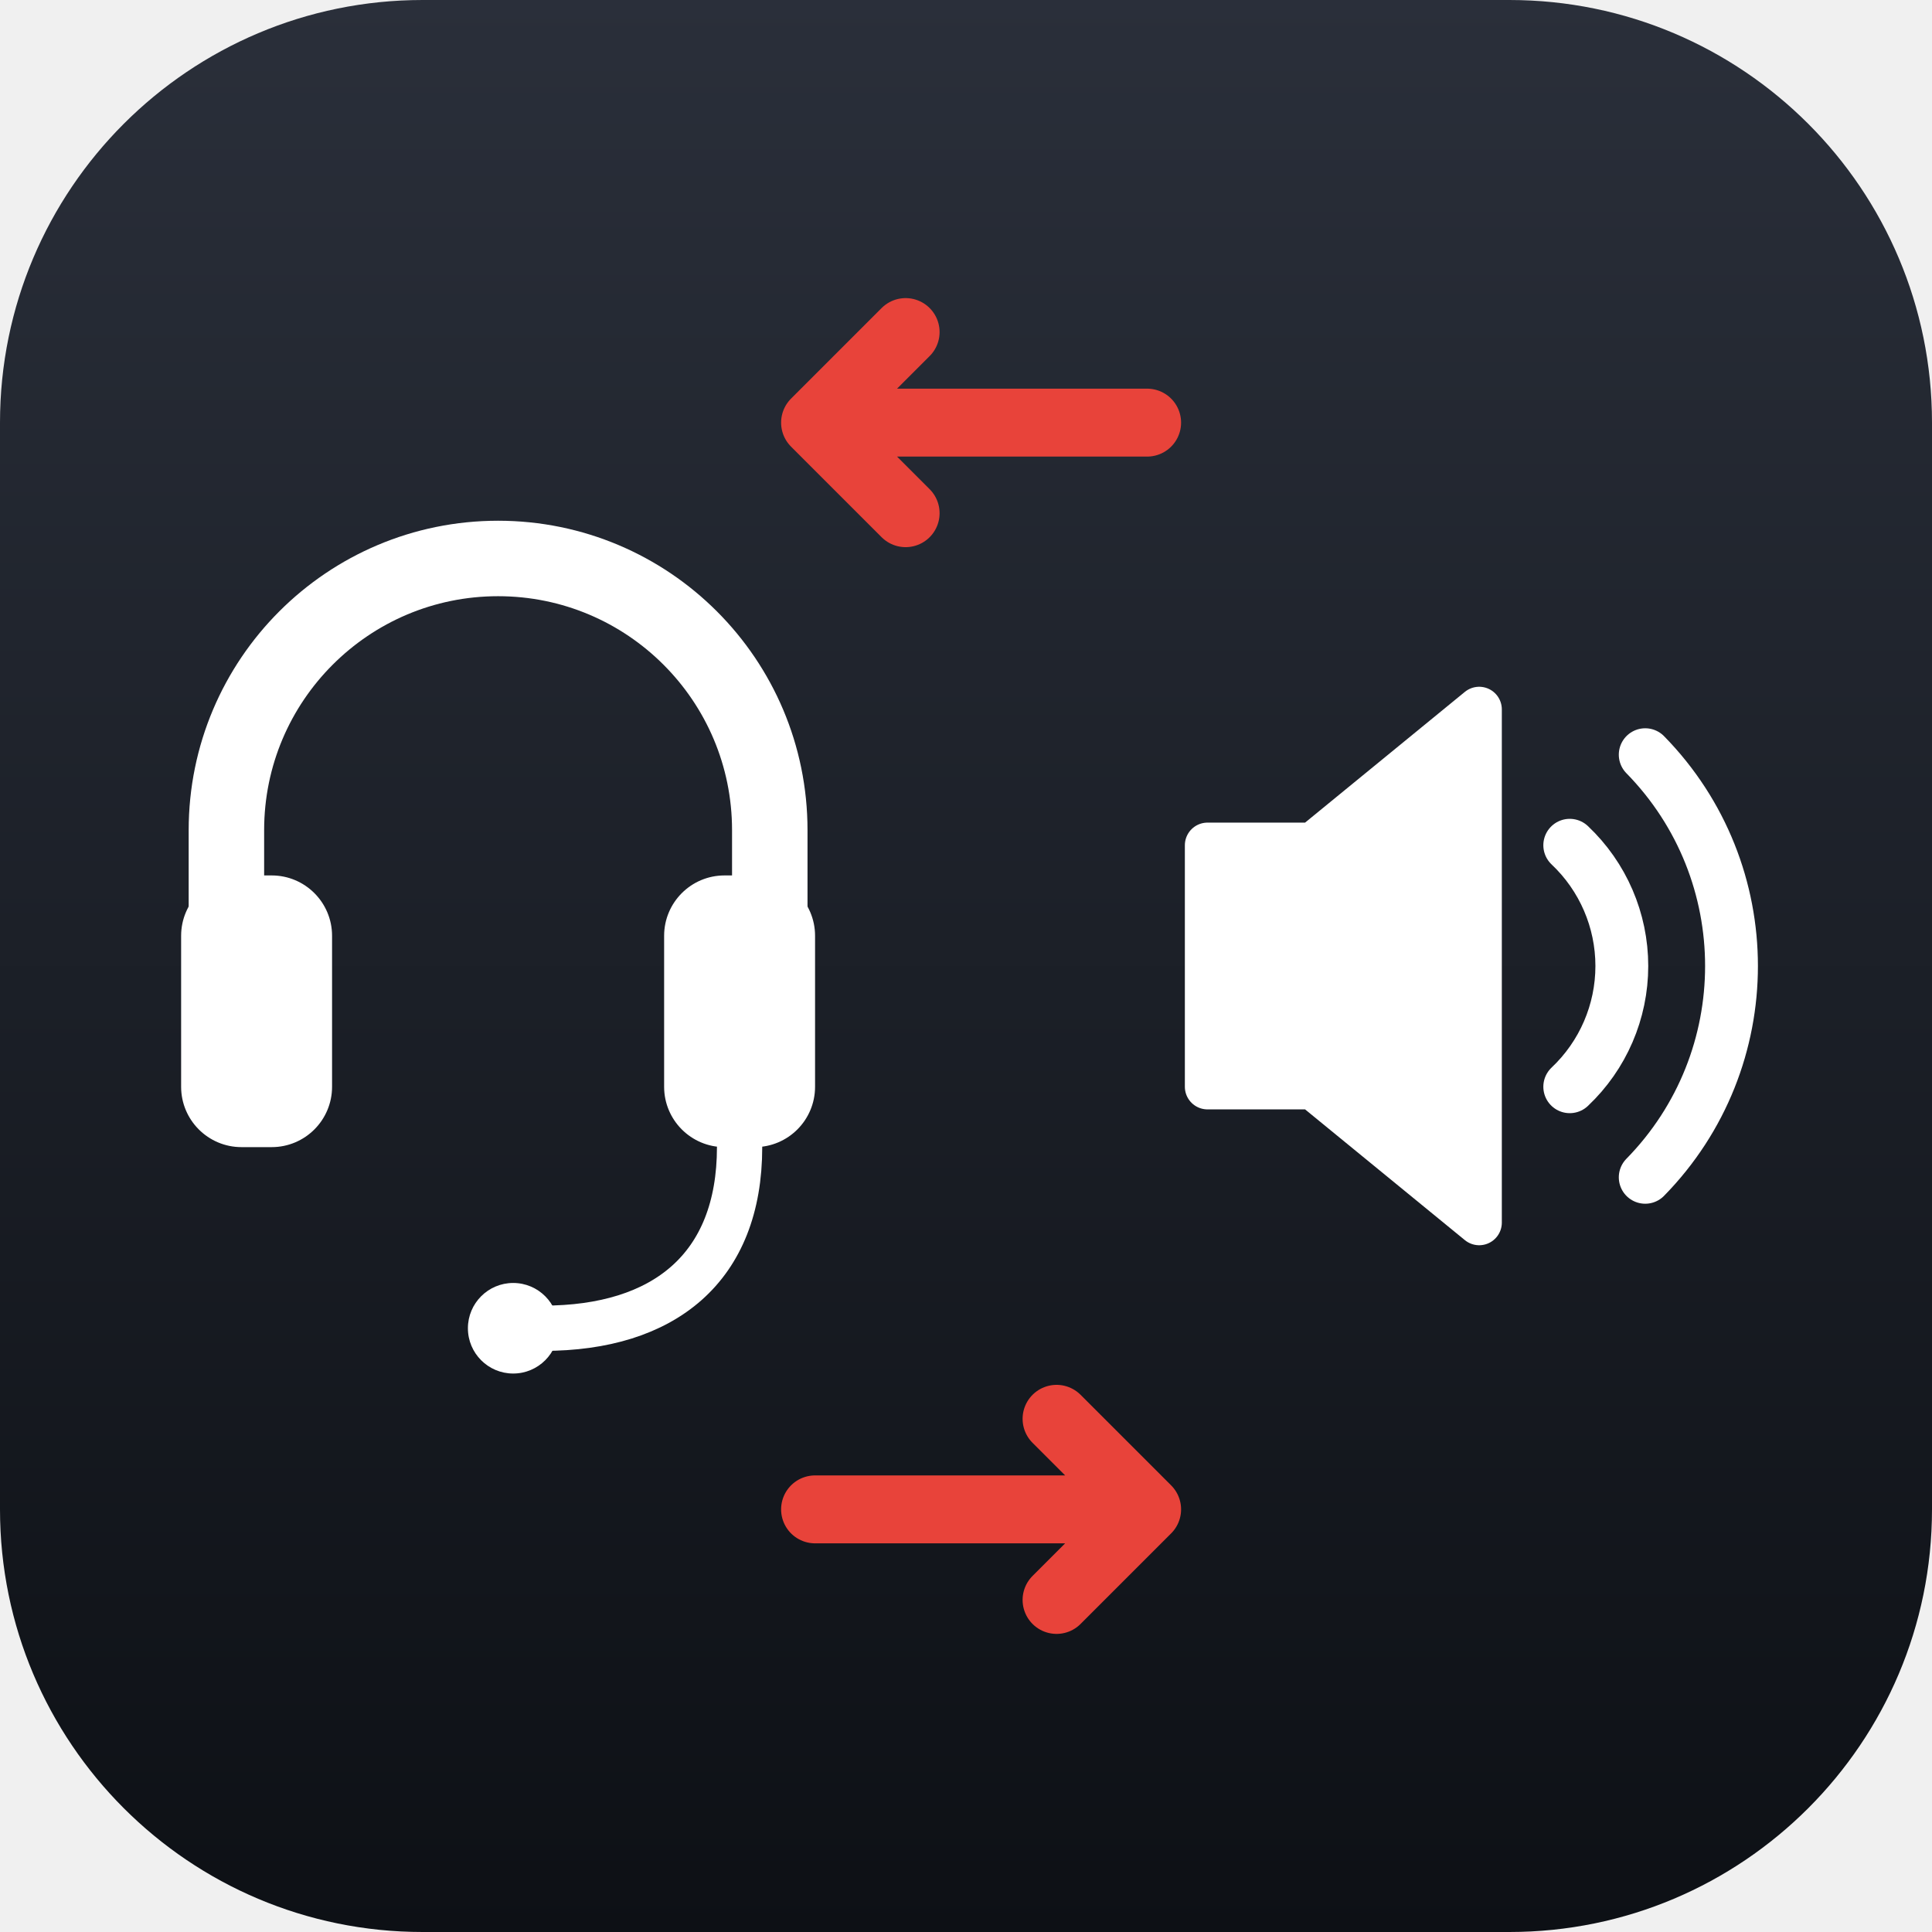
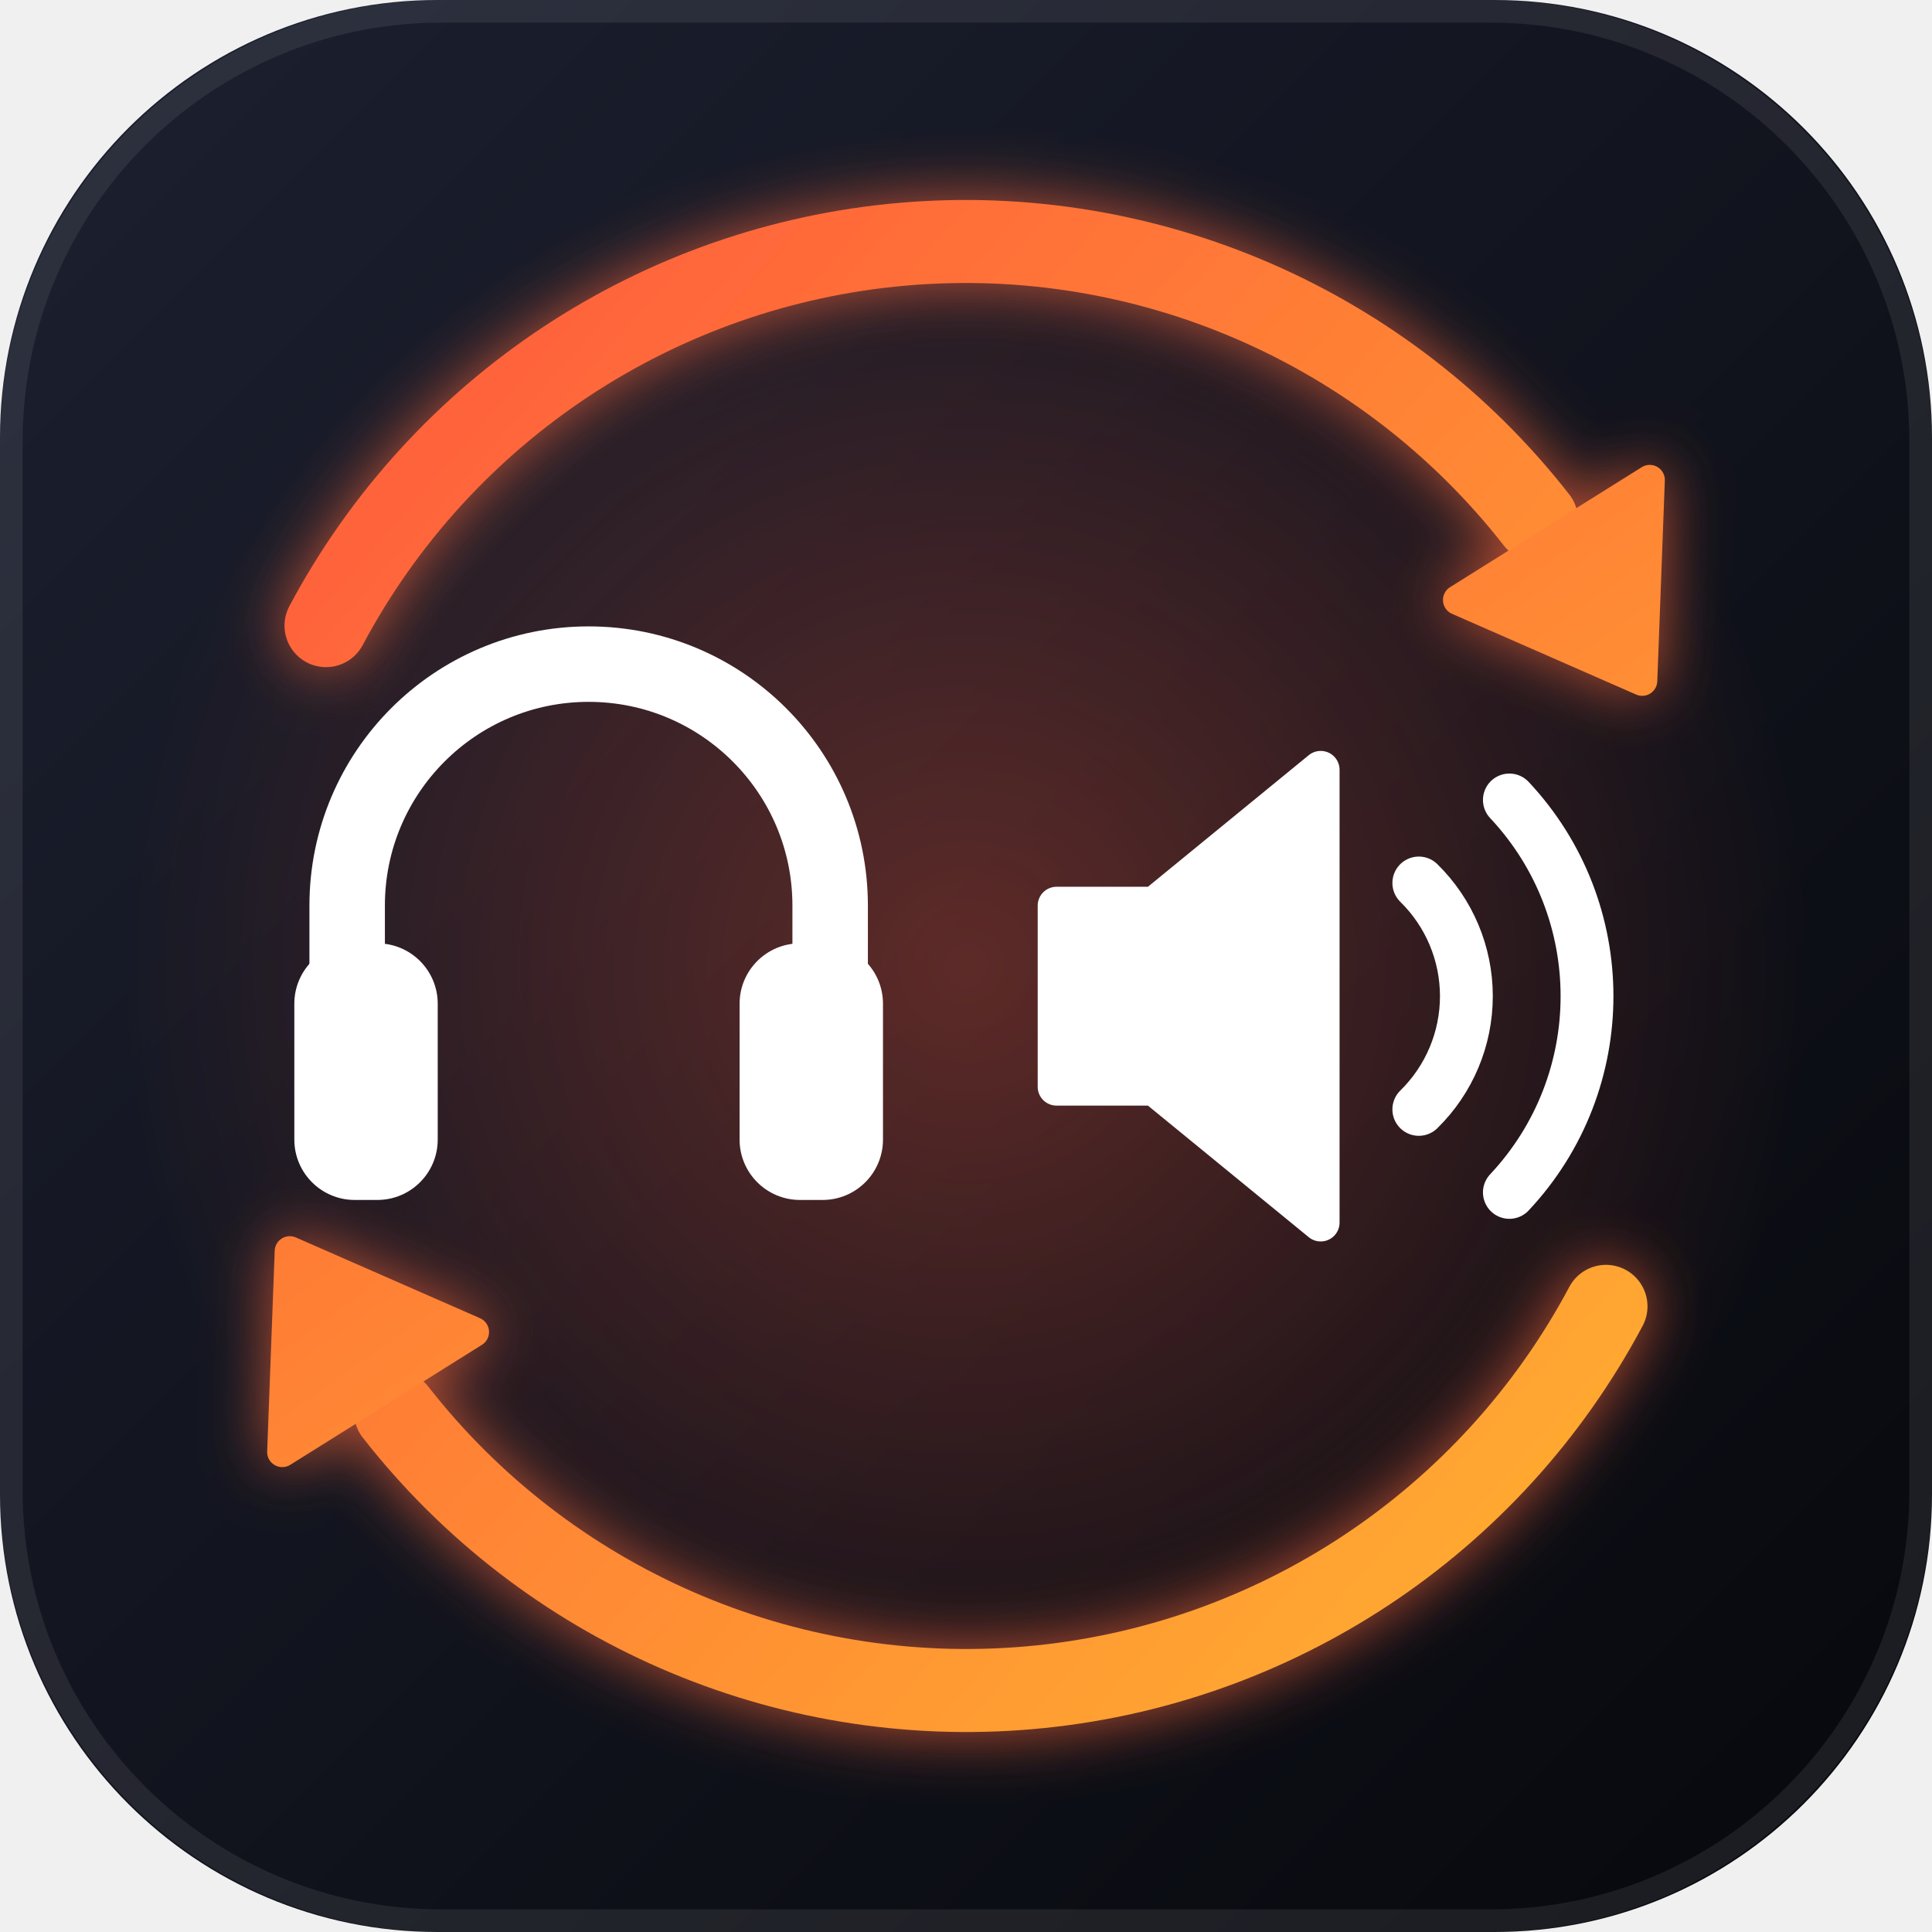
<svg xmlns="http://www.w3.org/2000/svg" viewBox="0 0 256 256">
  <defs>
-     <linearGradient id="g" x1="0" y1="0" x2="0" y2="1">
-       <stop offset="0" stop-color="#2a2f3a" />
-       <stop offset="1" stop-color="#0d1015" />
+     <linearGradient id="bg" x1="0" y1="0" x2="1" y2="1">
+       <stop offset="0" stop-color="#1c2030" />
+       <stop offset="1" stop-color="#07080c" />
    </linearGradient>
+     <linearGradient id="fx" x1="0" y1="0" x2="1" y2="1">
+       <stop offset="0" stop-color="#ff5a3c" />
+       <stop offset="1" stop-color="#ffb02e" />
+     </linearGradient>
+     <radialGradient id="glow" cx=".5" cy=".5" r=".5">
+       <stop offset="0" stop-color="#ff5a3c" stop-opacity=".32" />
+       <stop offset="1" stop-color="#ff5a3c" stop-opacity="0" />
+     </radialGradient>
+     <filter id="sh" x="-20%" y="-20%" width="140%" height="140%">
+       <feDropShadow dx="0" dy="0" stdDeviation="4" flood-color="#ff6a3c" flood-opacity=".7" />
+     </filter>
  </defs>
-   <rect width="256" height="256" rx="56" fill="url(#g)" />
-   <g fill="none" stroke="#fff" stroke-linecap="round" stroke-linejoin="round">
-     <path d="M30 122v-12a36 36 0 0 1 72 0v12" stroke-width="10" />
-     <rect x="24" y="116" width="20" height="36" rx="8" fill="#fff" stroke="none" />
-     <rect x="88" y="116" width="20" height="36" rx="8" fill="#fff" stroke="none" />
-     <path d="M98 152c0 16-10 24-26 24" stroke-width="6" />
-     <circle cx="68" cy="176" r="6" fill="#fff" stroke="none" />
-     <path d="M160 112h14l22-18v68l-22-18h-14z" fill="#fff" stroke="#fff" stroke-width="6" />
-     <path d="M208 112a22 22 0 0 1 0 32" stroke-width="7" />
-     <path d="M218 100a40 40 0 0 1 0 56" stroke-width="7" />
+   <rect width="256" height="256" rx="58" fill="url(#bg)" />
+   <rect x="1.5" y="1.5" width="253" height="253" rx="57" fill="none" stroke="#fff" stroke-opacity=".08" stroke-width="3" />
+   <circle cx="128" cy="128" r="112" fill="url(#glow)" />
+   <g filter="url(#sh)">
+     <path d="M43.2 82.9A96 96 0 0 1 203.6 68.9M212.8 173.1A96 96 0 0 1 52.4 187.1" fill="none" stroke="url(#fx)" stroke-width="11" stroke-linecap="round" />
+     <path d="M217.6 90.2 L218.6 63.6 L193.2 79.5ZM38.4 165.8 L37.4 192.4 L62.8 176.5Z" fill="url(#fx)" stroke="url(#fx)" stroke-width="4" stroke-linejoin="round" />
  </g>
-   <g fill="none" stroke="#e8433a" stroke-width="9" stroke-linecap="round" stroke-linejoin="round">
-     <path d="M108 200h44m-12-12 12 12-12 12" />
-     <path d="M152 56h-44m12-12-12 12 12 12" />
+   <path d="M46 134v-14a32 32 0 0 1 64 0v14" fill="none" stroke="#fff" stroke-width="10" stroke-linecap="round" />
+   <rect x="39" y="125" width="19" height="34" rx="8" fill="#fff" />
+   <rect x="98" y="125" width="19" height="34" rx="8" fill="#fff" />
+   <path d="M140 120h13l22-18v60l-22-18h-13z" fill="#fff" stroke="#fff" stroke-width="5" stroke-linejoin="round" />
+   <g fill="none" stroke="#fff" stroke-width="7" stroke-linecap="round">
+     <path d="M188 117a21 21 0 0 1 0 30" />
+     <path d="M200 106a38 38 0 0 1 0 52" />
  </g>
</svg>
